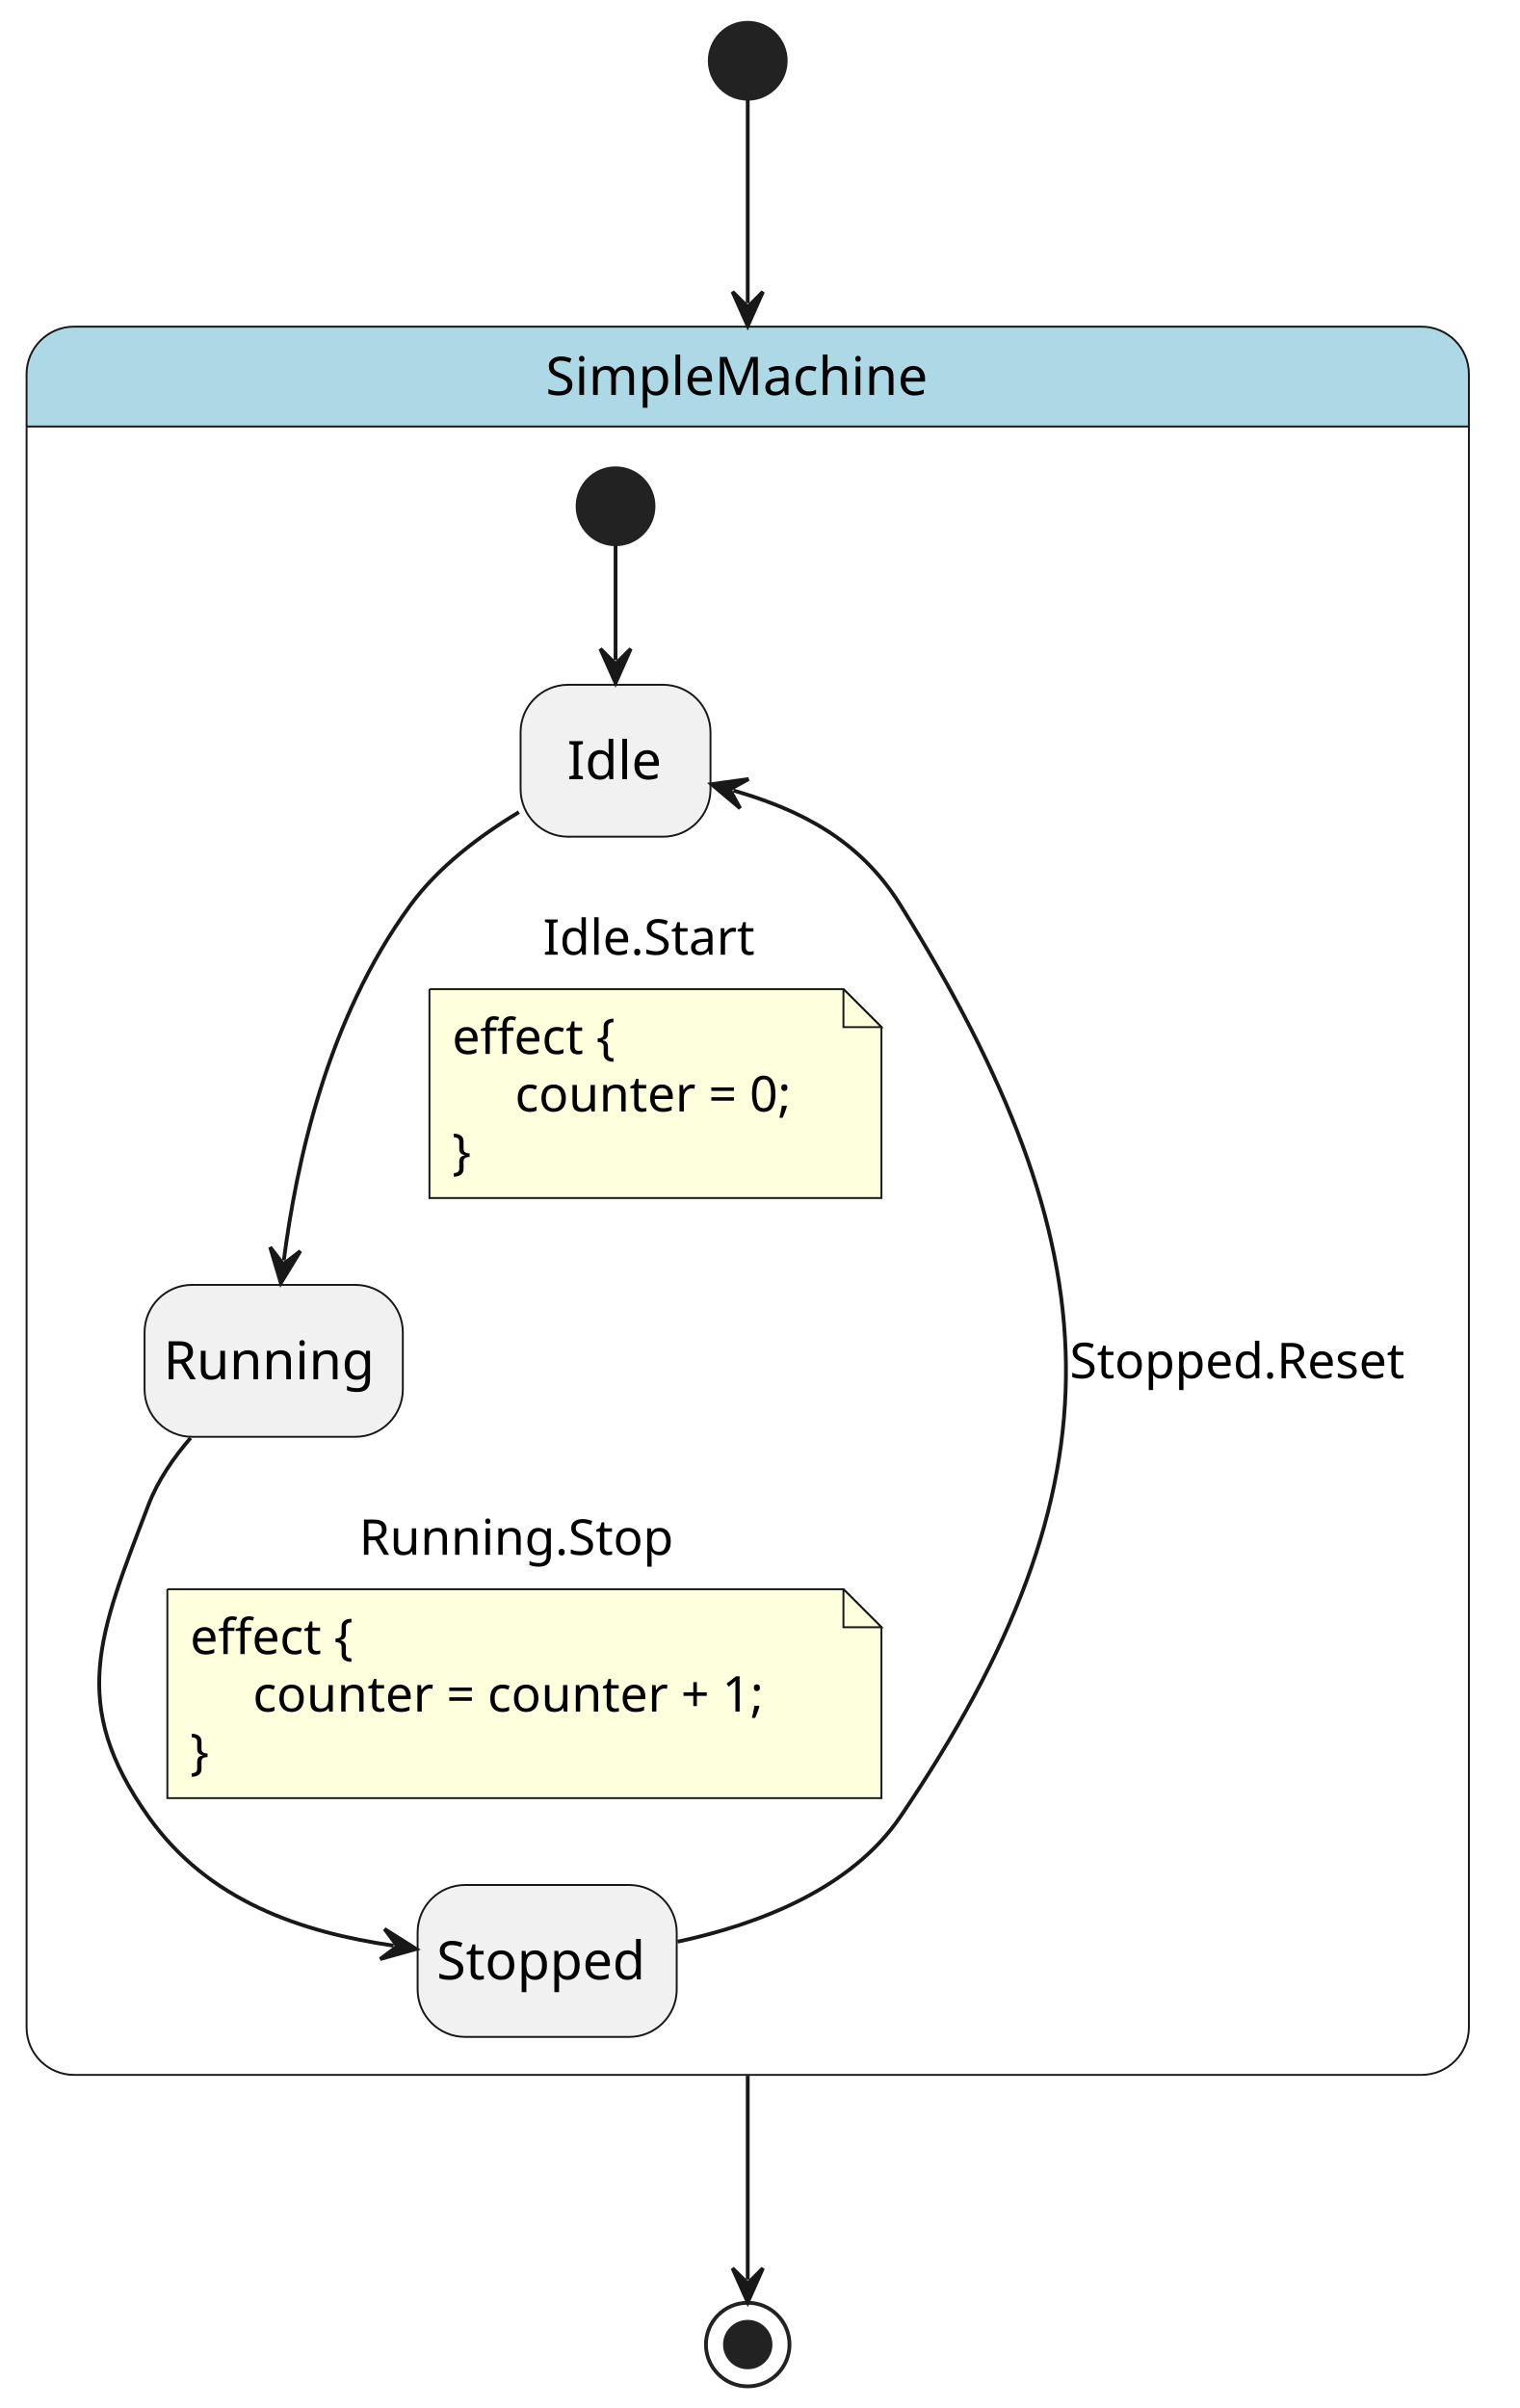
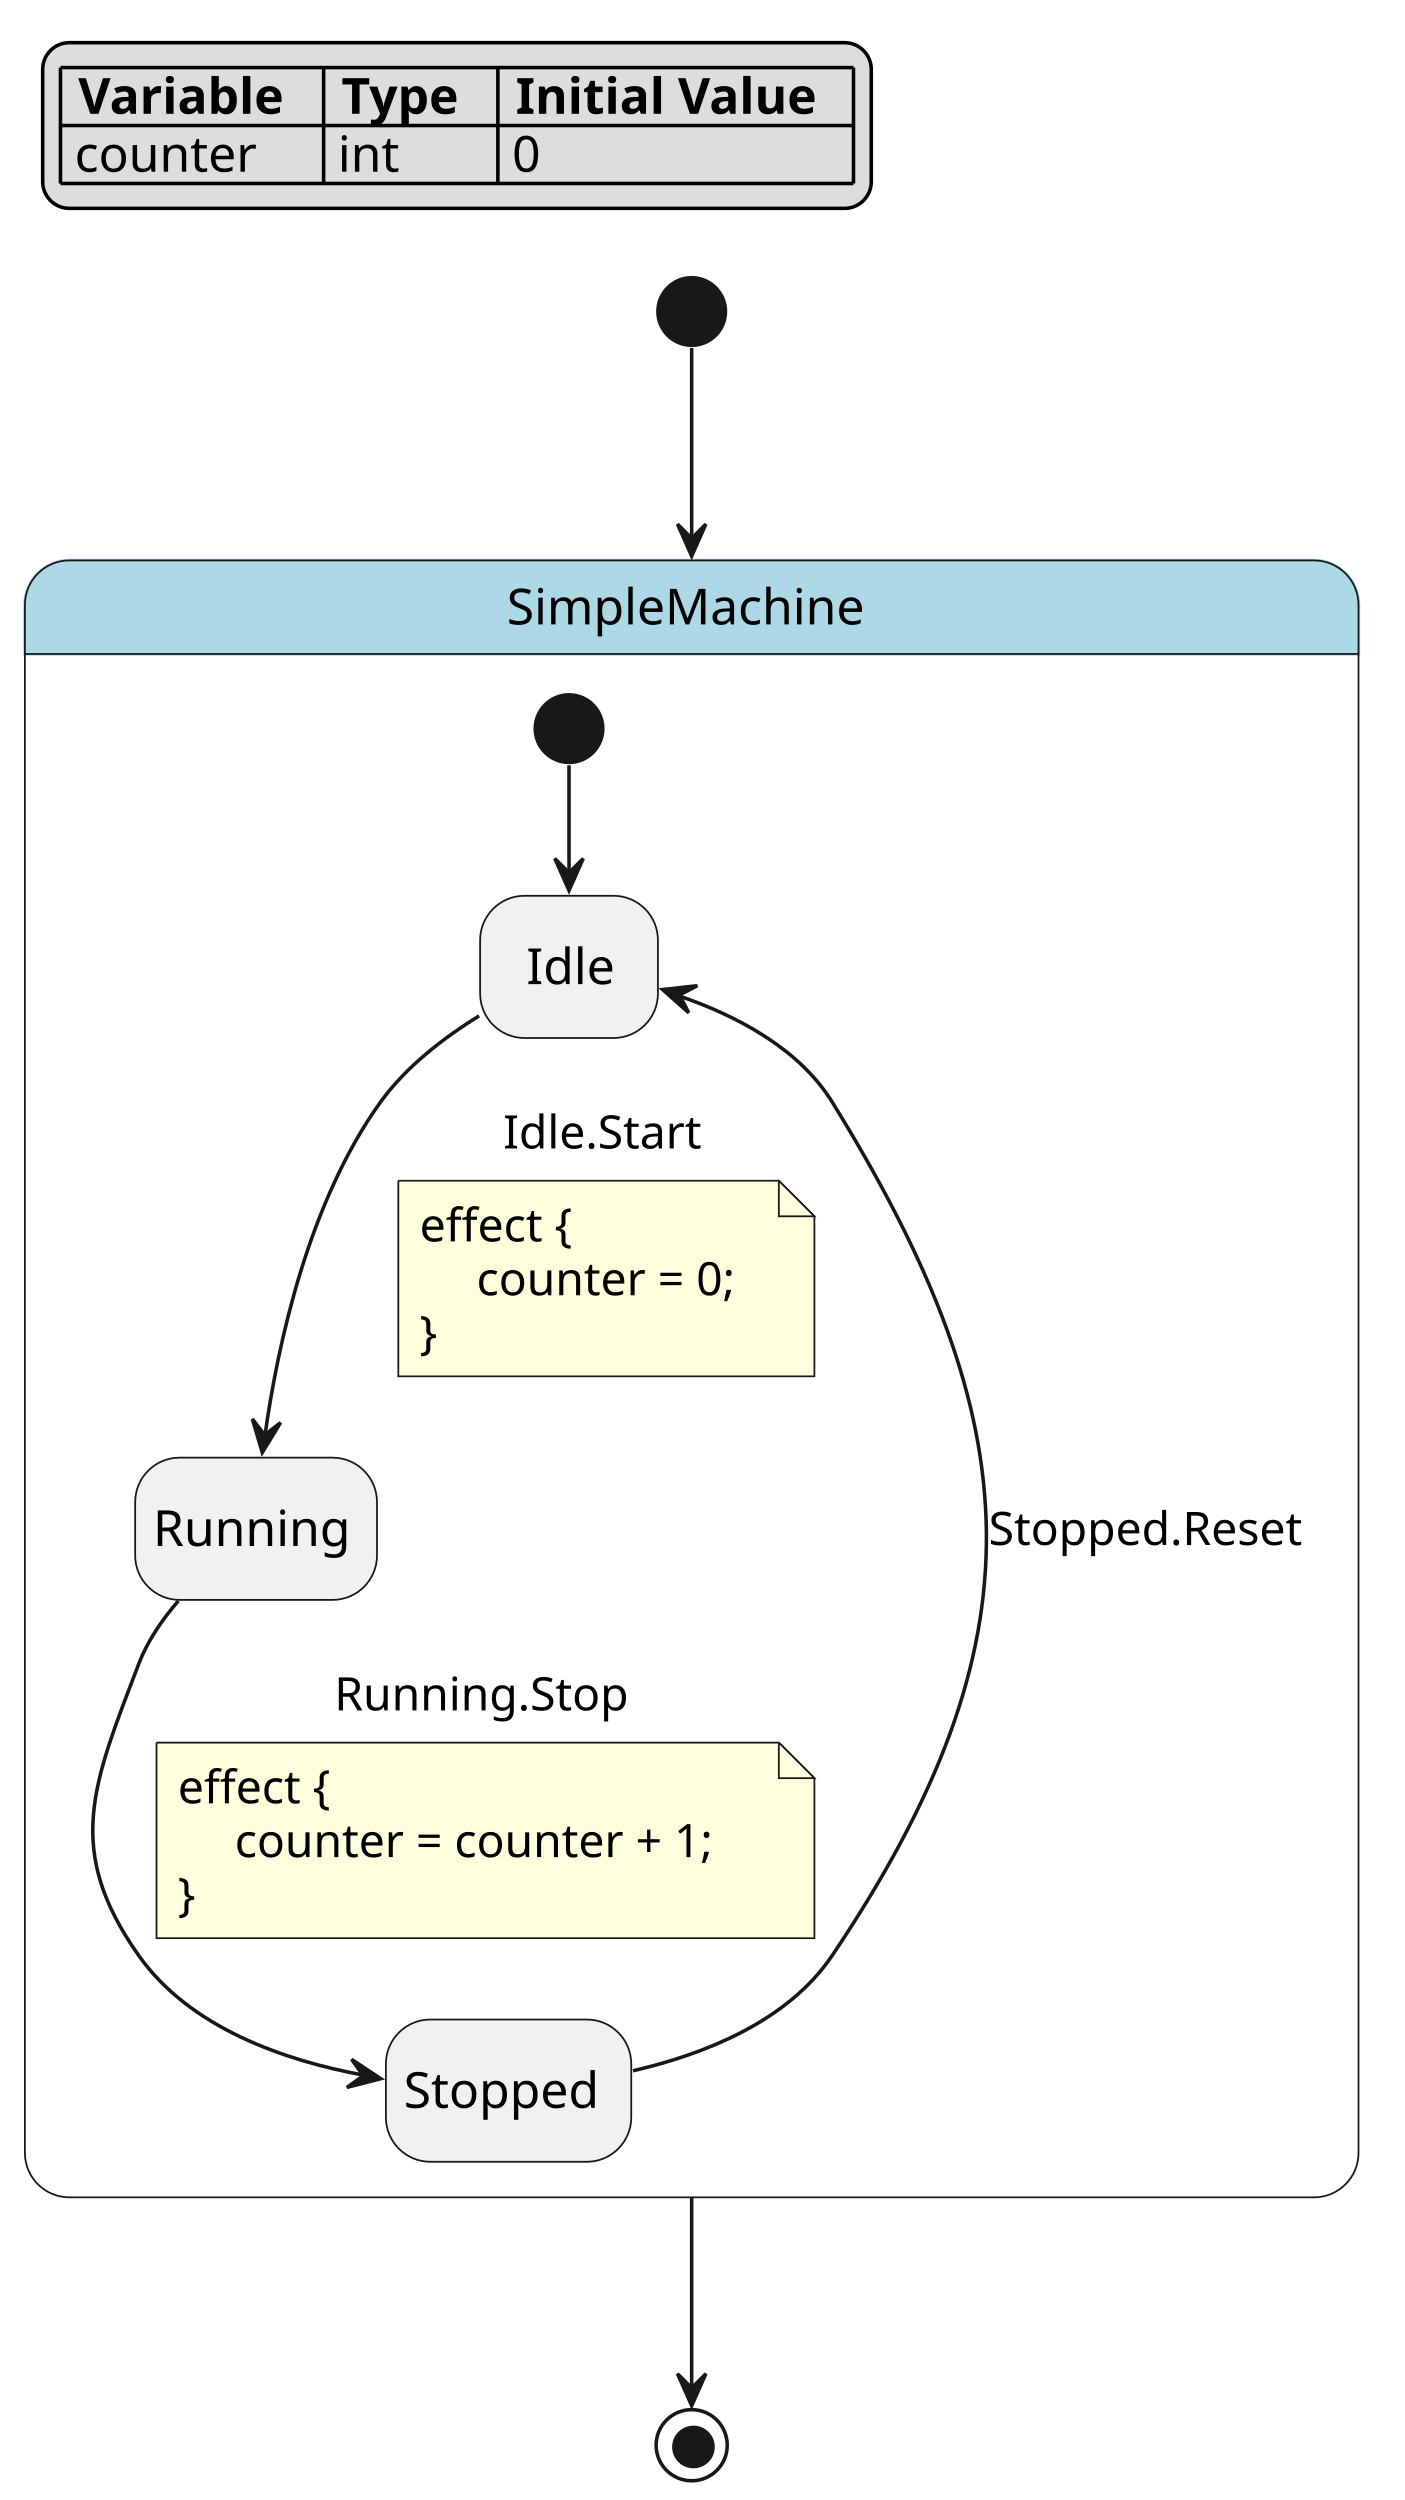
- <svg xmlns="http://www.w3.org/2000/svg" contentStyleType="text/css" data-diagram-type="STATE" height="634px" preserveAspectRatio="none" style="width:400px;height:634px;background:#FFFFFF;" version="1.1" viewBox="0 0 400 634" width="400px" zoomAndPan="magnify">
+ <svg xmlns="http://www.w3.org/2000/svg" contentStyleType="text/css" height="703px" preserveAspectRatio="none" style="width:395px;height:703px;background:#FFFFFF;" version="1.1" viewBox="0 0 395 703" width="395px" zoomAndPan="magnify">
  <defs />
  <g>
-     <path d="M19.5,86 L374.228,86 A12.5,12.5 0 0 1 386.728,98.5 L386.728,112.297 L7,112.297 L7,98.5 A12.5,12.5 0 0 1 19.5,86" fill="#ADD8E6" />
-     <rect fill="none" height="460.297" rx="12.5" ry="12.5" style="stroke:#181818;stroke-width:0.5;" width="379.728" x="7" y="86" />
-     <line style="stroke:#181818;stroke-width:0.5;" x1="7" x2="386.728" y1="112.297" y2="112.297" />
-     <text fill="#000000" font-family="sans-serif" font-size="14" lengthAdjust="spacing" textLength="106.408" x="143.66" y="103.995">SimpleMachine</text>
-     <rect fill="#F1F1F1" height="40" rx="12.5" ry="12.5" style="stroke:#181818;stroke-width:0.5;" width="50" x="137.06" y="180.297" />
-     <text fill="#000000" font-family="sans-serif" font-size="14" lengthAdjust="spacing" textLength="25.519" x="149.301" y="205.144">Idle</text>
-     <rect fill="#F1F1F1" height="40" rx="12.5" ry="12.5" style="stroke:#181818;stroke-width:0.5;" width="67.996" x="38.06" y="338.297" />
-     <text fill="#000000" font-family="sans-serif" font-size="14" lengthAdjust="spacing" textLength="57.996" x="43.06" y="363.144">Running</text>
-     <rect fill="#F1F1F1" height="40" rx="12.5" ry="12.5" style="stroke:#181818;stroke-width:0.5;" width="68.215" x="109.95" y="496.297" />
-     <text fill="#000000" font-family="sans-serif" font-size="14" lengthAdjust="spacing" textLength="58.215" x="114.95" y="521.144">Stopped</text>
-     <ellipse cx="162.06" cy="133.297" fill="#222222" rx="10" ry="10" style="stroke:#222222;stroke-width:1;" />
-     <g class="link" data-entity-1="*start*simple_machine" data-entity-2="simple_machine__idle" data-source-line="14" data-uid="lnk3" id="link_*start*simple_machine_simple_machine__idle">
-       <path d="M162.06,143.607 C162.06,153.017 162.06,161.837 162.06,173.817" fill="none" id="*start*simple_machine-to-simple_machine__idle" style="stroke:#181818;stroke-width:1;" />
-       <polygon fill="#181818" points="162.06,179.817,166.06,170.817,162.06,174.817,158.06,170.817,162.06,179.817" style="stroke:#181818;stroke-width:1;" />
+     <rect fill="#DDDDDD" height="46.594" id="_legend" rx="7.5" ry="7.5" style="stroke:#000000;stroke-width:1.0;" width="233" x="12" y="12" />
+     <text fill="#000000" font-family="sans-serif" font-size="14" font-weight="bold" lengthAdjust="spacing" textLength="64" x="22" y="31.995">Variable</text>
+     <text fill="#000000" font-family="sans-serif" font-size="14" font-weight="bold" lengthAdjust="spacing" textLength="39" x="96" y="31.995">Type</text>
+     <text fill="#000000" font-family="sans-serif" font-size="14" font-weight="bold" lengthAdjust="spacing" textLength="90" x="145" y="31.995">Initial Value</text>
+     <text fill="#000000" font-family="sans-serif" font-size="14" lengthAdjust="spacing" textLength="54" x="21" y="48.292">counter</text>
+     <text fill="#000000" font-family="sans-serif" font-size="14" lengthAdjust="spacing" textLength="17" x="95" y="48.292">int</text>
+     <text fill="#000000" font-family="sans-serif" font-size="14" lengthAdjust="spacing" textLength="9" x="144" y="48.292">0</text>
+     <line style="stroke:#000000;stroke-width:1.0;" x1="17" x2="240" y1="19" y2="19" />
+     <line style="stroke:#000000;stroke-width:1.0;" x1="17" x2="240" y1="35.297" y2="35.297" />
+     <line style="stroke:#000000;stroke-width:1.0;" x1="17" x2="240" y1="51.594" y2="51.594" />
+     <line style="stroke:#000000;stroke-width:1.0;" x1="17" x2="17" y1="19" y2="51.594" />
+     <line style="stroke:#000000;stroke-width:1.0;" x1="91" x2="91" y1="19" y2="51.594" />
+     <line style="stroke:#000000;stroke-width:1.0;" x1="140" x2="140" y1="19" y2="51.594" />
+     <line style="stroke:#000000;stroke-width:1.0;" x1="240" x2="240" y1="19" y2="51.594" />
+     <path d="M19.5,157.594 L369.51,157.594 A12.5,12.5 0 0 1 382.01,170.094 L382.01,183.891 L7,183.891 L7,170.094 A12.5,12.5 0 0 1 19.5,157.594 " fill="#ADD8E6" style="stroke:#ADD8E6;stroke-width:1.0;" />
+     <rect fill="none" height="460.297" rx="12.5" ry="12.5" style="stroke:#181818;stroke-width:0.5;" width="375.01" x="7" y="157.594" />
+     <line style="stroke:#181818;stroke-width:0.5;" x1="7" x2="382.01" y1="183.891" y2="183.891" />
+     <text fill="#000000" font-family="sans-serif" font-size="14" lengthAdjust="spacing" textLength="104" x="142.505" y="175.589">SimpleMachine</text>
+     <rect fill="#F1F1F1" height="40" rx="12.5" ry="12.5" style="stroke:#181818;stroke-width:0.5;" width="50" x="135.01" y="251.891" />
+     <text fill="#000000" font-family="sans-serif" font-size="14" lengthAdjust="spacing" textLength="24" x="148.01" y="276.737">Idle</text>
+     <rect fill="#F1F1F1" height="40" rx="12.5" ry="12.5" style="stroke:#181818;stroke-width:0.5;" width="68" x="38.01" y="409.891" />
+     <text fill="#000000" font-family="sans-serif" font-size="14" lengthAdjust="spacing" textLength="58" x="43.01" y="434.737">Running</text>
+     <rect fill="#F1F1F1" height="40" rx="12.5" ry="12.5" style="stroke:#181818;stroke-width:0.5;" width="69" x="108.51" y="567.891" />
+     <text fill="#000000" font-family="sans-serif" font-size="14" lengthAdjust="spacing" textLength="59" x="113.51" y="592.737">Stopped</text>
+     <ellipse cx="160.01" cy="204.891" fill="#181818" rx="10" ry="10" style="stroke:none;stroke-width:1.0;" />
+     <g id="link_*start*simple_machine_simple_machine__idle">
+       <path d="M160.01,215.201 C160.01,223.141 160.01,234.931 160.01,245.621 " fill="none" id="*start*simple_machine-to-simple_machine__idle" style="stroke:#181818;stroke-width:1.0;" />
+       <polygon fill="#181818" points="160.01,250.411,164.01,241.411,160.01,245.411,156.01,241.411,160.01,250.411" style="stroke:#181818;stroke-width:1.0;" />
    </g>
-     <g class="link" data-entity-1="simple_machine__idle" data-entity-2="simple_machine__running" data-source-line="15" data-uid="lnk4" id="link_simple_machine__idle_simple_machine__running">
-       <path d="M136.61,213.827 C126.45,219.957 115.44,228.207 108.06,238.297 C85.87,268.597 77.996,306.737 74.716,331.867" fill="none" id="simple_machine__idle-to-simple_machine__running" style="stroke:#181818;stroke-width:1;" />
-       <polygon fill="#181818" points="73.94,337.817,79.071,329.41,74.587,332.859,71.138,328.375,73.94,337.817" style="stroke:#181818;stroke-width:1;" />
-       <text fill="#000000" font-family="sans-serif" font-size="13" lengthAdjust="spacing" textLength="59.585" x="142.946" y="251.364">Idle.Start</text>
-       <path d="M113.06,260.43 L113.06,315.43 L232.06,315.43 L232.06,270.43 L222.06,260.43 L113.06,260.43" fill="#FEFFDD" style="stroke:#181818;stroke-width:0.5;" />
-       <path d="M222.06,260.43 L222.06,270.43 L232.06,270.43 L222.06,260.43" fill="#FEFFDD" style="stroke:#181818;stroke-width:0.5;" />
-       <text fill="#000000" font-family="sans-serif" font-size="13" lengthAdjust="spacing" textLength="49.797" x="119.06" y="277.497">effect {</text>
-       <text fill="#000000" font-family="sans-serif" font-size="13" lengthAdjust="spacing" textLength="81.828" x="135.589" y="292.629">counter = 0;</text>
-       <text fill="#000000" font-family="sans-serif" font-size="13" lengthAdjust="spacing" textLength="8.271" x="119.06" y="307.762">}</text>
+     <g id="link_simple_machine__idle_simple_machine__running">
+       <path d="M134.72,285.661 C124.82,291.781 114.15,299.961 107.01,309.891 C86.75,338.051 78.13,377.891 74.52,403.561 " fill="none" id="simple_machine__idle-to-simple_machine__running" style="stroke:#181818;stroke-width:1.0;" />
+       <polygon fill="#181818" points="73.75,408.451,78.898,400.054,74.407,403.494,70.967,399.003,73.75,408.451" style="stroke:#181818;stroke-width:1.0;" />
+       <text fill="#000000" font-family="sans-serif" font-size="13" lengthAdjust="spacing" textLength="58" x="141.51" y="322.957">Idle.Start</text>
+       <path d="M112.01,332.023 L112.01,387.023 L229.01,387.023 L229.01,342.023 L219.01,332.023 L112.01,332.023 " fill="#FEFFDD" style="stroke:#181818;stroke-width:0.5;" />
+       <path d="M219.01,332.023 L219.01,342.023 L229.01,342.023 L219.01,332.023 " fill="#FEFFDD" style="stroke:#181818;stroke-width:0.5;" />
+       <text fill="#000000" font-family="sans-serif" font-size="13" lengthAdjust="spacing" textLength="48" x="118.01" y="349.09">effect {</text>
+       <text fill="#000000" font-family="sans-serif" font-size="13" lengthAdjust="spacing" textLength="80" x="134.01" y="364.223">counter = 0;</text>
+       <text fill="#000000" font-family="sans-serif" font-size="13" lengthAdjust="spacing" textLength="8" x="118.01" y="379.356">}</text>
    </g>
-     <g class="link" data-entity-1="simple_machine__running" data-entity-2="simple_machine__stopped" data-source-line="21" data-uid="lnk5" id="link_simple_machine__running_simple_machine__stopped">
-       <path d="M50.19,378.587 C45.65,383.837 41.51,389.867 39.06,396.297 C26.08,430.347 18,448.547 39.06,478.297 C54.92,500.697 79.553,508.759 103.633,512.279" fill="none" id="simple_machine__running-to-simple_machine__stopped" style="stroke:#181818;stroke-width:1;" />
-       <polygon fill="#181818" points="109.57,513.147,101.243,507.887,104.623,512.424,100.086,515.803,109.57,513.147" style="stroke:#181818;stroke-width:1;" />
-       <text fill="#000000" font-family="sans-serif" font-size="13" lengthAdjust="spacing" textLength="87.54" x="94.557" y="409.364">Running.Stop</text>
-       <path d="M44.06,418.43 L44.06,473.43 L232.06,473.43 L232.06,428.43 L222.06,418.43 L44.06,418.43" fill="#FEFFDD" style="stroke:#181818;stroke-width:0.5;" />
-       <path d="M222.06,418.43 L222.06,428.43 L232.06,428.43 L222.06,418.43" fill="#FEFFDD" style="stroke:#181818;stroke-width:0.5;" />
-       <text fill="#000000" font-family="sans-serif" font-size="13" lengthAdjust="spacing" textLength="49.797" x="50.06" y="435.497">effect {</text>
-       <text fill="#000000" font-family="sans-serif" font-size="13" lengthAdjust="spacing" textLength="151.004" x="66.589" y="450.629">counter = counter + 1;</text>
-       <text fill="#000000" font-family="sans-serif" font-size="13" lengthAdjust="spacing" textLength="8.271" x="50.06" y="465.762">}</text>
+     <g id="link_simple_machine__running_simple_machine__stopped">
+       <path d="M50.14,450.181 C45.6,455.431 41.46,461.461 39.01,467.891 C26.03,501.941 18,520.111 39.01,549.891 C53.32,570.171 79.77,579.401 102.42,583.571 " fill="none" id="simple_machine__running-to-simple_machine__stopped" style="stroke:#181818;stroke-width:1.0;" />
+       <polygon fill="#181818" points="107.08,584.531,98.868,579.094,102.149,583.702,97.541,586.983,107.08,584.531" style="stroke:#181818;stroke-width:1.0;" />
+       <text fill="#000000" font-family="sans-serif" font-size="13" lengthAdjust="spacing" textLength="85" x="94.01" y="480.957">Running.Stop</text>
+       <path d="M44.01,490.023 L44.01,545.023 L229.01,545.023 L229.01,500.023 L219.01,490.023 L44.01,490.023 " fill="#FEFFDD" style="stroke:#181818;stroke-width:0.5;" />
+       <path d="M219.01,490.023 L219.01,500.023 L229.01,500.023 L219.01,490.023 " fill="#FEFFDD" style="stroke:#181818;stroke-width:0.5;" />
+       <text fill="#000000" font-family="sans-serif" font-size="13" lengthAdjust="spacing" textLength="48" x="50.01" y="507.09">effect {</text>
+       <text fill="#000000" font-family="sans-serif" font-size="13" lengthAdjust="spacing" textLength="148" x="66.01" y="522.223">counter = counter + 1;</text>
+       <text fill="#000000" font-family="sans-serif" font-size="13" lengthAdjust="spacing" textLength="8" x="50.01" y="537.356">}</text>
    </g>
-     <g class="link" data-entity-1="simple_machine__stopped" data-entity-2="simple_machine__idle" data-source-line="27" data-uid="lnk6" id="link_simple_machine__stopped_simple_machine__idle">
-       <path d="M178.39,511.227 C199.12,506.797 223.99,497.567 237.06,478.297 C296.94,390.027 293.38,328.887 237.06,238.297 C226.25,220.907 210.364,213.121 193.084,208.131" fill="none" id="simple_machine__stopped-to-simple_machine__idle" style="stroke:#181818;stroke-width:1;" />
-       <polygon fill="#181818" points="187.32,206.467,194.857,212.807,192.124,207.854,197.076,205.121,187.32,206.467" style="stroke:#181818;stroke-width:1;" />
-       <text fill="#000000" font-family="sans-serif" font-size="13" lengthAdjust="spacing" textLength="95.088" x="281.64" y="362.864">Stopped.Reset</text>
+     <g id="link_simple_machine__stopped_simple_machine__idle">
+       <path d="M177.99,582.301 C198,577.681 221.54,568.431 234.01,549.891 C293.56,461.391 290.09,400.631 234.01,309.891 C224.59,294.661 206.79,285.481 191.01,280.081 " fill="none" id="simple_machine__stopped-to-simple_machine__idle" style="stroke:#181818;stroke-width:1.0;" />
+       <polygon fill="#181818" points="186.31,278.261,193.673,284.802,191.074,279.777,196.099,277.179,186.31,278.261" style="stroke:#181818;stroke-width:1.0;" />
+       <text fill="#000000" font-family="sans-serif" font-size="13" lengthAdjust="spacing" textLength="94" x="278.01" y="434.457">Stopped.Reset</text>
    </g>
-     <ellipse cx="196.86" cy="16" fill="#222222" rx="10" ry="10" style="stroke:#222222;stroke-width:1;" />
-     <ellipse cx="196.86" cy="617.3" fill="none" rx="11" ry="11" style="stroke:#222222;stroke-width:1;" />
-     <ellipse cx="196.86" cy="617.3" fill="#222222" rx="6" ry="6" style="stroke:#222222;stroke-width:1;" />
-     <g class="link" data-entity-1="*start*" data-entity-2="simple_machine" data-source-line="29" data-uid="lnk8" id="link_*start*_simple_machine">
-       <path d="M196.86,26.25 C196.86,37.85 196.86,53.45 196.86,79.82" fill="none" id="*start*-to-simple_machine" style="stroke:#181818;stroke-width:1;" />
-       <polygon fill="#181818" points="196.86,85.82,200.86,76.82,196.86,80.82,192.86,76.82,196.86,85.82" style="stroke:#181818;stroke-width:1;" />
+     <ellipse cx="194.5" cy="87.594" fill="#181818" rx="10" ry="10" style="stroke:none;stroke-width:1.0;" />
+     <ellipse cx="194.5" cy="687.594" fill="none" rx="10" ry="10" style="stroke:#181818;stroke-width:1.0;" />
+     <ellipse cx="195" cy="688.094" fill="#181818" rx="6" ry="6" style="stroke:none;stroke-width:1.0;" />
+     <g id="link_*start*_simple_machine">
+       <path d="M194.5,97.844 C194.5,108.574 194.5,127.874 194.5,151.584 " fill="none" id="*start*-to-simple_machine" style="stroke:#181818;stroke-width:1.0;" />
+       <polygon fill="#181818" points="194.5,156.374,198.5,147.374,194.5,151.374,190.5,147.374,194.5,156.374" style="stroke:#181818;stroke-width:1.0;" />
    </g>
-     <g class="link" data-entity-1="simple_machine" data-entity-2="*end*" data-source-line="30" data-uid="lnk10" id="link_simple_machine_*end*">
-       <path d="M196.86,546.54 C196.86,572.71 196.86,588.28 196.86,600.2" fill="none" id="simple_machine-to-*end*" style="stroke:#181818;stroke-width:1;" />
-       <polygon fill="#181818" points="196.86,606.2,200.86,597.2,196.86,601.2,192.86,597.2,196.86,606.2" style="stroke:#181818;stroke-width:1;" />
+     <g id="link_simple_machine_*end*">
+       <path d="M194.5,617.854 C194.5,640.374 194.5,659.404 194.5,671.694 " fill="none" id="simple_machine-to-*end*" style="stroke:#181818;stroke-width:1.0;" />
+       <polygon fill="#181818" points="194.5,676.484,198.5,667.484,194.5,671.484,190.5,667.484,194.5,676.484" style="stroke:#181818;stroke-width:1.0;" />
    </g>
  </g>
</svg>
